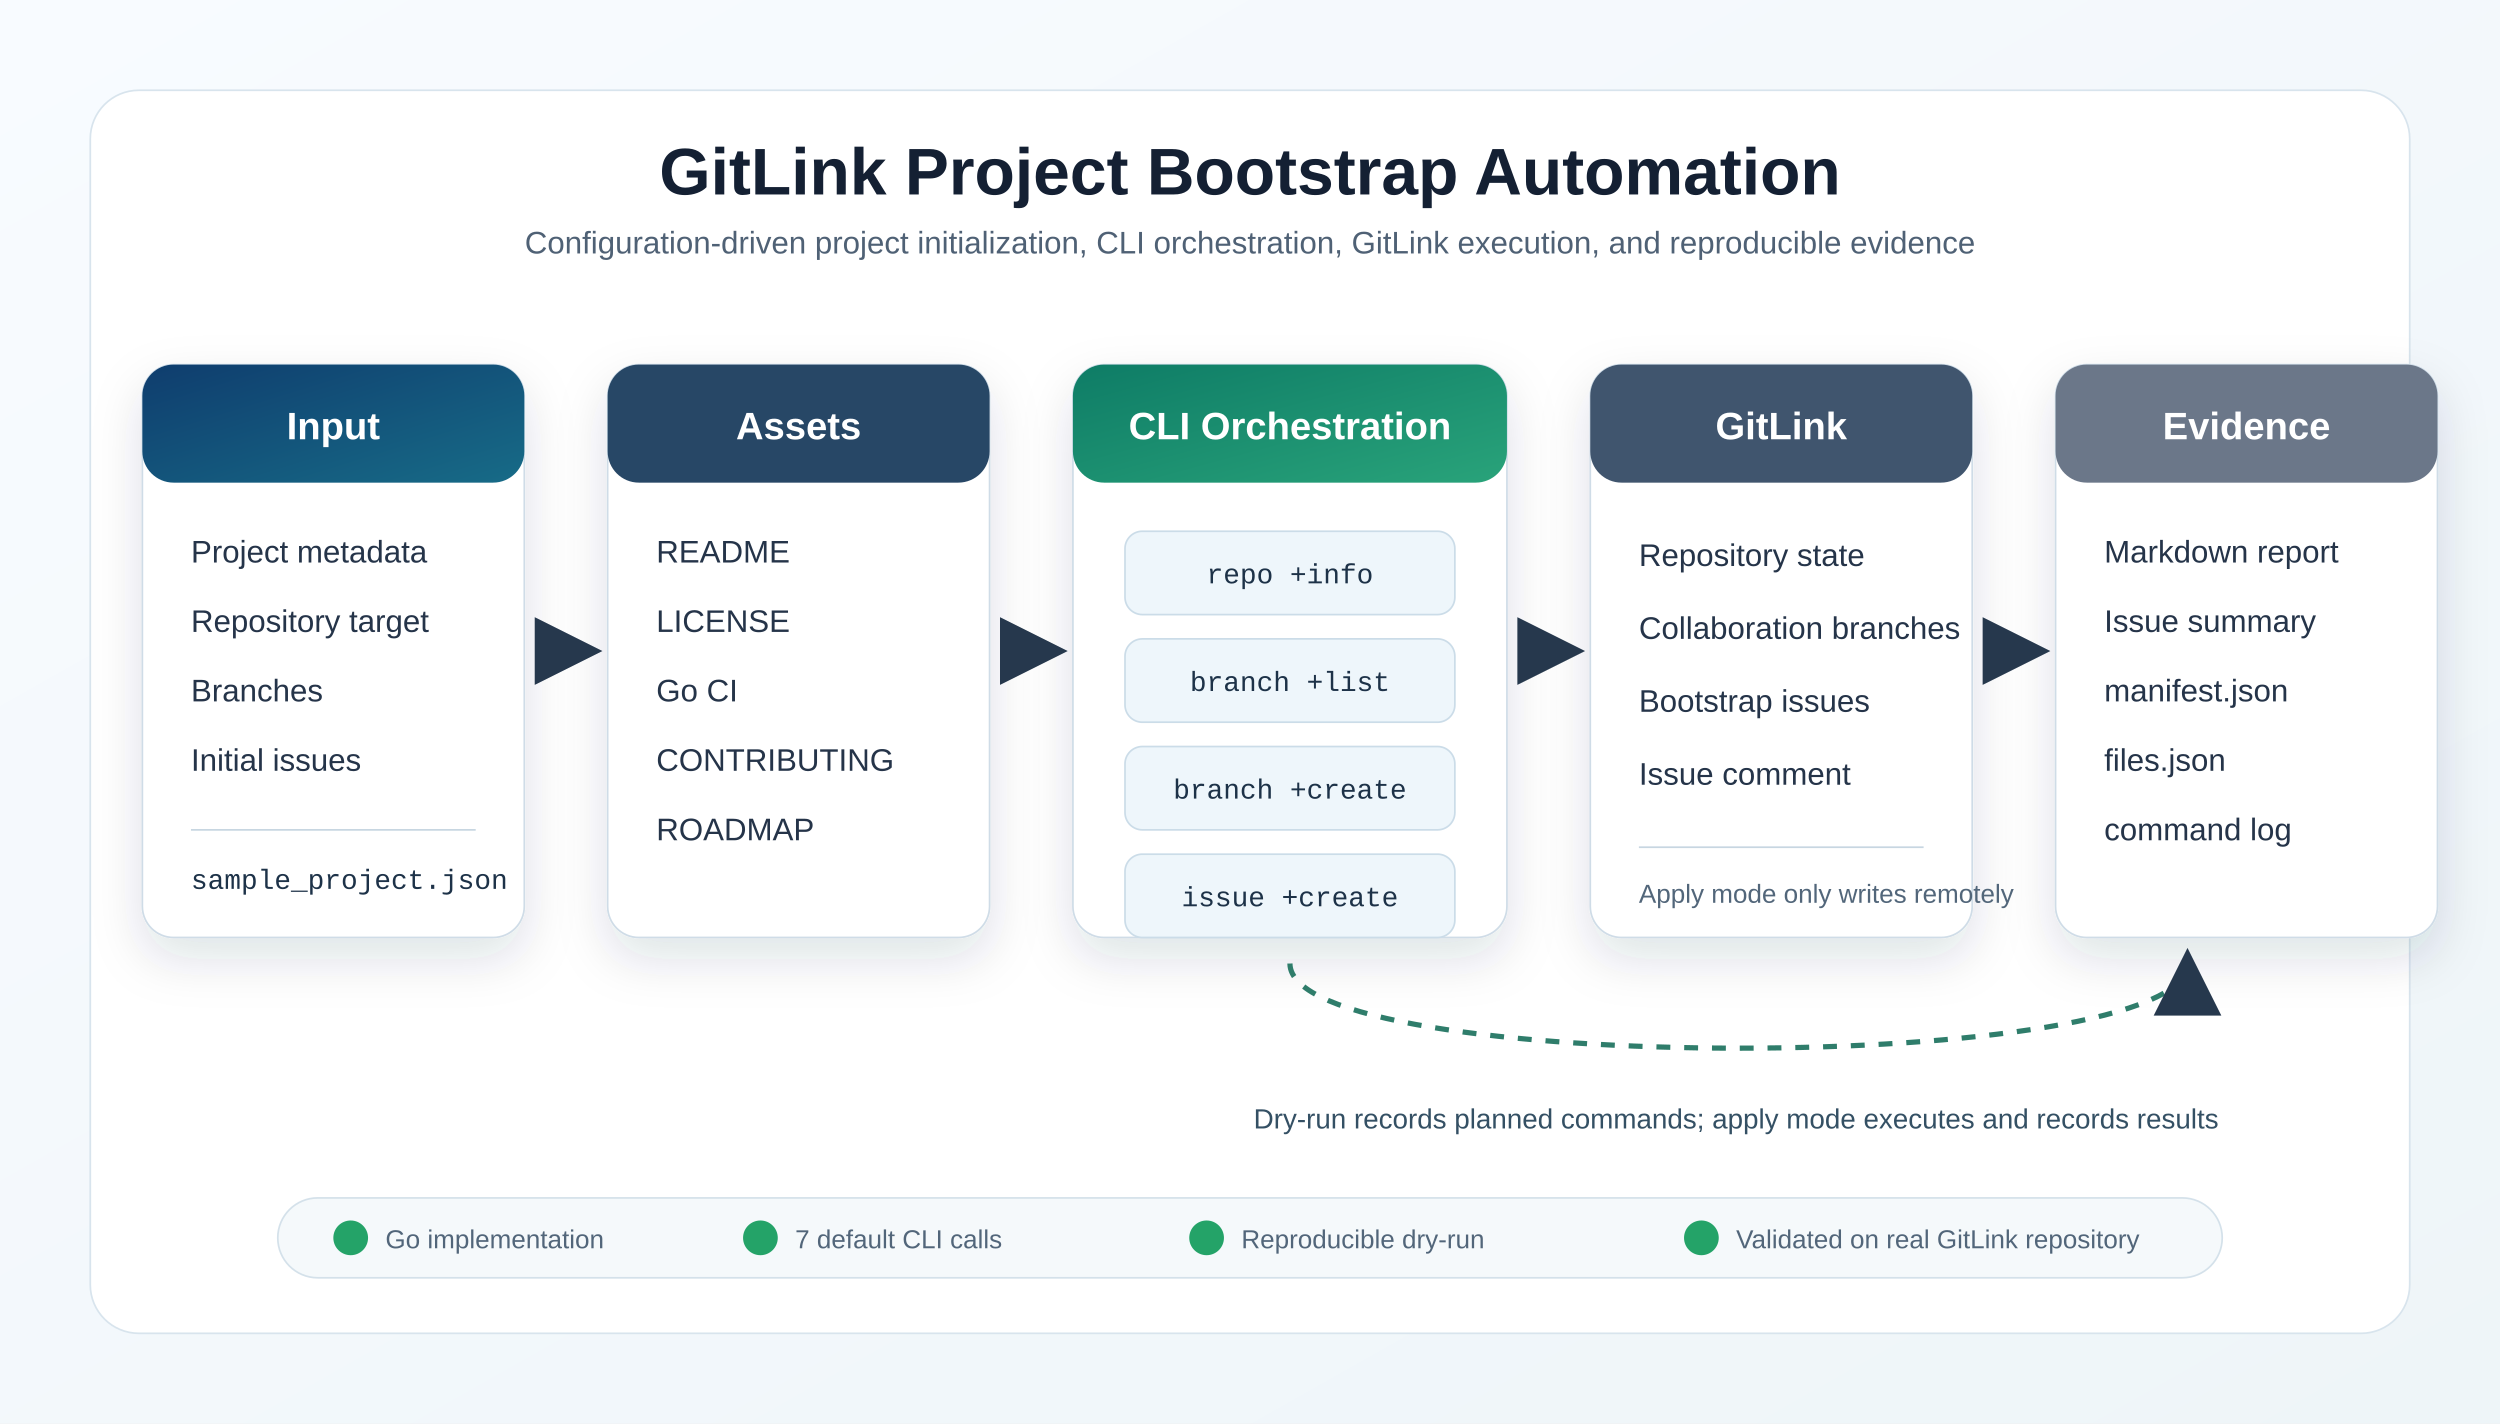
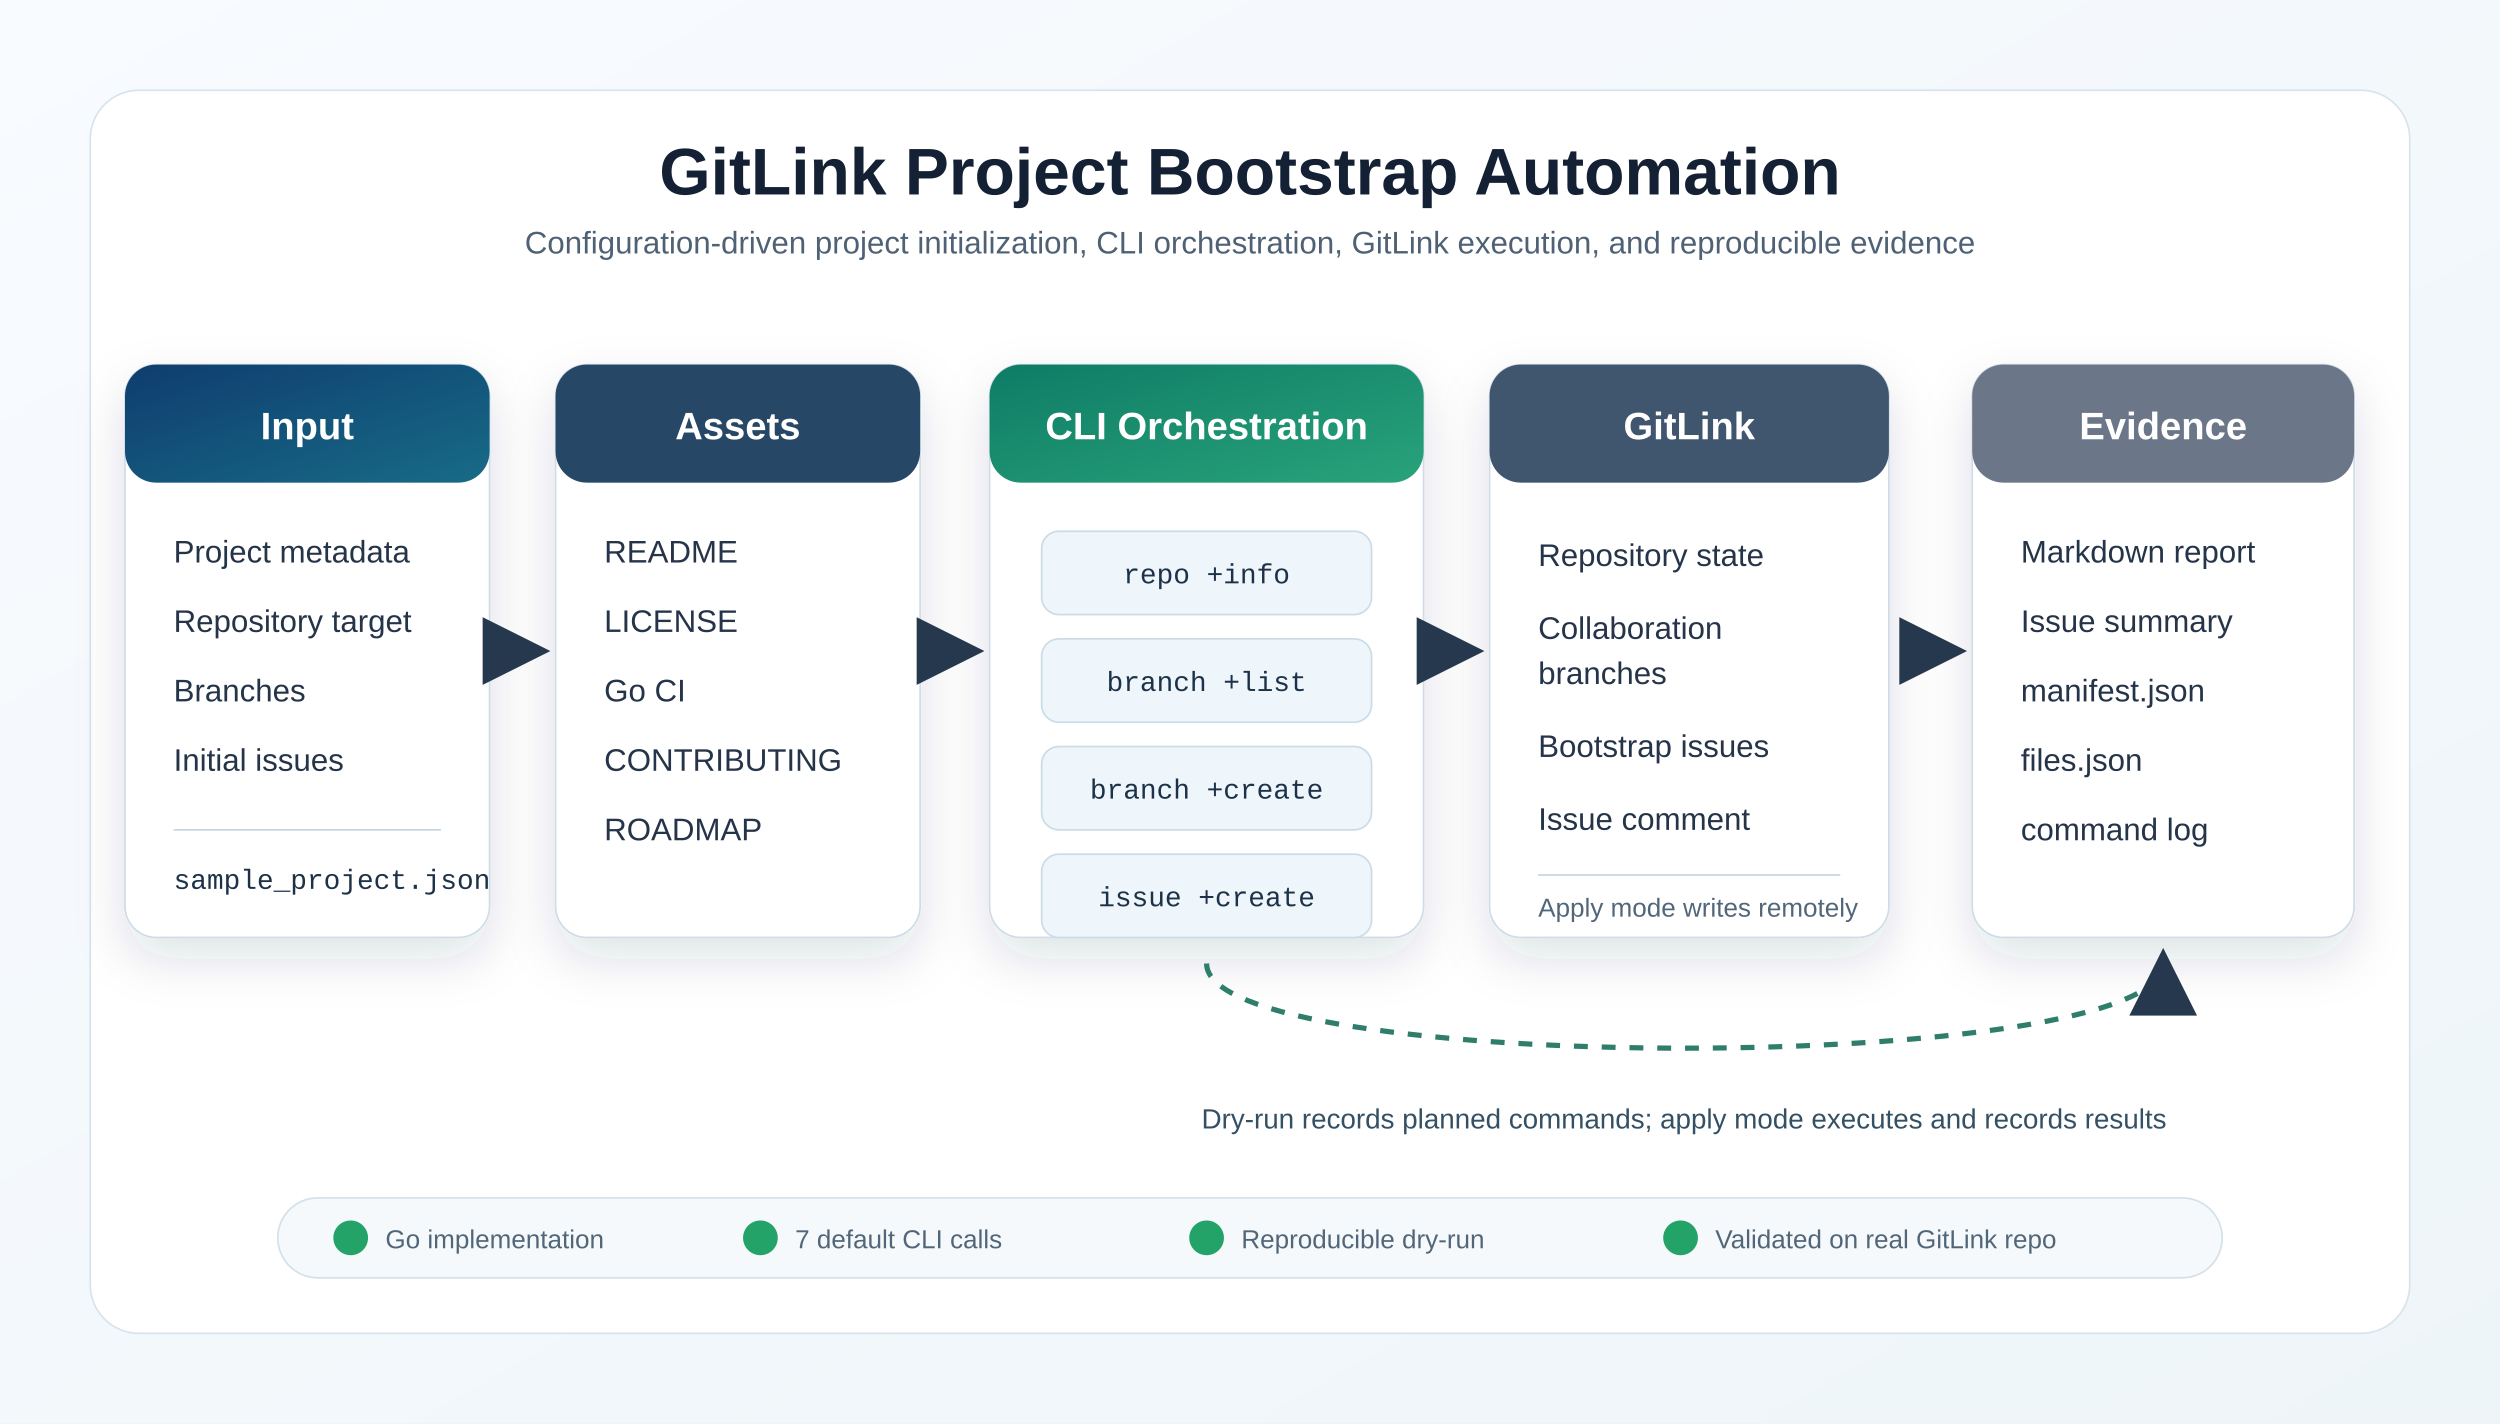
<svg xmlns="http://www.w3.org/2000/svg" width="1440" height="820" viewBox="0 0 1440 820" role="img" aria-labelledby="title desc">
  <defs>
    <linearGradient id="bg" x1="0" y1="0" x2="1" y2="1">
      <stop offset="0" stop-color="#f8fbff" />
      <stop offset="1" stop-color="#eef5f8" />
    </linearGradient>
    <linearGradient id="blue" x1="0" y1="0" x2="1" y2="1">
      <stop offset="0" stop-color="#0f3d6e" />
      <stop offset="1" stop-color="#176b87" />
    </linearGradient>
    <linearGradient id="green" x1="0" y1="0" x2="1" y2="1">
      <stop offset="0" stop-color="#0e7c66" />
      <stop offset="1" stop-color="#29a37a" />
    </linearGradient>
    <filter id="shadow" x="-20%" y="-20%" width="140%" height="140%">
      <feDropShadow dx="0" dy="12" stdDeviation="14" flood-color="#17324d" flood-opacity="0.13" />
    </filter>
    <marker id="arrow" markerWidth="13" markerHeight="13" refX="10" refY="6.5" orient="auto">
      <path d="M0,0 L13,6.5 L0,13 Z" fill="#26384d" />
    </marker>
    <style>
      text { font-family: Arial, "Microsoft YaHei", sans-serif; fill: #142033; }
      .title { font-size: 38px; font-weight: 700; }
      .subtitle { font-size: 18px; fill: #4f6175; }
      .stage-title { font-size: 22px; font-weight: 700; fill: #ffffff; }
      .body { font-size: 18px; fill: #253449; }
      .small { font-size: 15px; fill: #52667a; }
      .mono { font-family: Consolas, "Courier New", monospace; font-size: 16px; fill: #1d3248; }
      .caption { font-size: 16px; fill: #345064; }
    </style>
  </defs>
  <rect width="1440" height="820" fill="url(#bg)" />
  <rect x="52" y="52" width="1336" height="716" rx="28" fill="#ffffff" stroke="#d8e4ed" />
  <text x="720" y="112" text-anchor="middle" class="title">GitLink Project Bootstrap Automation</text>
  <text x="720" y="146" text-anchor="middle" class="subtitle">Configuration-driven project initialization, CLI orchestration, GitLink execution, and reproducible evidence</text>
-   <g transform="translate(82 210)">
-     <rect width="220" height="330" rx="18" fill="#ffffff" stroke="#cfdce7" filter="url(#shadow)" />
-     <rect width="220" height="68" rx="18" fill="url(#blue)" />
-     <text x="110" y="43" text-anchor="middle" class="stage-title">Input</text>
+   <g transform="translate(72 210)">
+     <rect width="210" height="330" rx="18" fill="#ffffff" stroke="#cfdce7" filter="url(#shadow)" />
+     <rect width="210" height="68" rx="18" fill="url(#blue)" />
+     <text x="105" y="43" text-anchor="middle" class="stage-title">Input</text>
    <text x="28" y="114" class="body">Project metadata</text>
    <text x="28" y="154" class="body">Repository target</text>
    <text x="28" y="194" class="body">Branches</text>
    <text x="28" y="234" class="body">Initial issues</text>
-     <line x1="28" y1="268" x2="192" y2="268" stroke="#c7d6e1" />
+     <line x1="28" y1="268" x2="182" y2="268" stroke="#c7d6e1" />
    <text x="28" y="302" class="mono">sample_project.json</text>
  </g>
-   <g transform="translate(350 210)">
-     <rect width="220" height="330" rx="18" fill="#ffffff" stroke="#cfdce7" filter="url(#shadow)" />
-     <rect width="220" height="68" rx="18" fill="#274766" />
-     <text x="110" y="43" text-anchor="middle" class="stage-title">Assets</text>
+   <g transform="translate(320 210)">
+     <rect width="210" height="330" rx="18" fill="#ffffff" stroke="#cfdce7" filter="url(#shadow)" />
+     <rect width="210" height="68" rx="18" fill="#274766" />
+     <text x="105" y="43" text-anchor="middle" class="stage-title">Assets</text>
    <text x="28" y="114" class="body">README</text>
    <text x="28" y="154" class="body">LICENSE</text>
    <text x="28" y="194" class="body">Go CI</text>
    <text x="28" y="234" class="body">CONTRIBUTING</text>
    <text x="28" y="274" class="body">ROADMAP</text>
  </g>
-   <g transform="translate(618 210)">
+   <g transform="translate(570 210)">
    <rect width="250" height="330" rx="18" fill="#ffffff" stroke="#cfdce7" filter="url(#shadow)" />
    <rect width="250" height="68" rx="18" fill="url(#green)" />
    <text x="125" y="43" text-anchor="middle" class="stage-title">CLI Orchestration</text>
    <rect x="30" y="96" width="190" height="48" rx="10" fill="#eef6fb" stroke="#cbdce8" />
    <text x="125" y="126" text-anchor="middle" class="mono">repo +info</text>
    <rect x="30" y="158" width="190" height="48" rx="10" fill="#eef6fb" stroke="#cbdce8" />
    <text x="125" y="188" text-anchor="middle" class="mono">branch +list</text>
    <rect x="30" y="220" width="190" height="48" rx="10" fill="#eef6fb" stroke="#cbdce8" />
    <text x="125" y="250" text-anchor="middle" class="mono">branch +create</text>
    <rect x="30" y="282" width="190" height="48" rx="10" fill="#eef6fb" stroke="#cbdce8" />
    <text x="125" y="312" text-anchor="middle" class="mono">issue +create</text>
  </g>
-   <g transform="translate(916 210)">
-     <rect width="220" height="330" rx="18" fill="#ffffff" stroke="#cfdce7" filter="url(#shadow)" />
-     <rect width="220" height="68" rx="18" fill="#40556e" />
-     <text x="110" y="43" text-anchor="middle" class="stage-title">GitLink</text>
+   <g transform="translate(858 210)">
+     <rect width="230" height="330" rx="18" fill="#ffffff" stroke="#cfdce7" filter="url(#shadow)" />
+     <rect width="230" height="68" rx="18" fill="#40556e" />
+     <text x="115" y="43" text-anchor="middle" class="stage-title">GitLink</text>
    <text x="28" y="116" class="body">Repository state</text>
-     <text x="28" y="158" class="body">Collaboration branches</text>
-     <text x="28" y="200" class="body">Bootstrap issues</text>
-     <text x="28" y="242" class="body">Issue comment</text>
-     <line x1="28" y1="278" x2="192" y2="278" stroke="#c7d6e1" />
-     <text x="28" y="310" class="small">Apply mode only writes remotely</text>
+     <text x="28" y="158" class="body">Collaboration</text>
+     <text x="28" y="184" class="body">branches</text>
+     <text x="28" y="226" class="body">Bootstrap issues</text>
+     <text x="28" y="268" class="body">Issue comment</text>
+     <line x1="28" y1="294" x2="202" y2="294" stroke="#c7d6e1" />
+     <text x="28" y="318" class="small">Apply mode writes remotely</text>
  </g>
-   <g transform="translate(1184 210)">
+   <g transform="translate(1136 210)">
    <rect width="220" height="330" rx="18" fill="#ffffff" stroke="#cfdce7" filter="url(#shadow)" />
    <rect width="220" height="68" rx="18" fill="#6b7789" />
    <text x="110" y="43" text-anchor="middle" class="stage-title">Evidence</text>
    <text x="28" y="114" class="body">Markdown report</text>
    <text x="28" y="154" class="body">Issue summary</text>
    <text x="28" y="194" class="body">manifest.json</text>
    <text x="28" y="234" class="body">files.json</text>
    <text x="28" y="274" class="body">command log</text>
  </g>
-   <line x1="314" y1="375" x2="338" y2="375" stroke="#26384d" stroke-width="3" marker-end="url(#arrow)" />
-   <line x1="582" y1="375" x2="606" y2="375" stroke="#26384d" stroke-width="3" marker-end="url(#arrow)" />
-   <line x1="880" y1="375" x2="904" y2="375" stroke="#26384d" stroke-width="3" marker-end="url(#arrow)" />
-   <line x1="1148" y1="375" x2="1172" y2="375" stroke="#26384d" stroke-width="3" marker-end="url(#arrow)" />
-   <path d="M743 555 C743 620, 1260 620, 1260 555" fill="none" stroke="#2f7d6b" stroke-width="3" stroke-dasharray="8 8" marker-end="url(#arrow)" />
-   <text x="1000" y="650" text-anchor="middle" class="caption">Dry-run records planned commands; apply mode executes and records results</text>
+   <line x1="294" y1="375" x2="308" y2="375" stroke="#26384d" stroke-width="3" marker-end="url(#arrow)" />
+   <line x1="542" y1="375" x2="558" y2="375" stroke="#26384d" stroke-width="3" marker-end="url(#arrow)" />
+   <line x1="832" y1="375" x2="846" y2="375" stroke="#26384d" stroke-width="3" marker-end="url(#arrow)" />
+   <line x1="1100" y1="375" x2="1124" y2="375" stroke="#26384d" stroke-width="3" marker-end="url(#arrow)" />
+   <path d="M695 555 C695 620, 1246 620, 1246 555" fill="none" stroke="#2f7d6b" stroke-width="3" stroke-dasharray="8 8" marker-end="url(#arrow)" />
+   <text x="970" y="650" text-anchor="middle" class="caption">Dry-run records planned commands; apply mode executes and records results</text>
  <g transform="translate(160 690)">
    <rect width="1120" height="46" rx="23" fill="#f5f9fb" stroke="#d4e1ea" />
    <circle cx="42" cy="23" r="10" fill="#24a368" />
    <text x="62" y="29" class="small">Go implementation</text>
    <circle cx="278" cy="23" r="10" fill="#24a368" />
    <text x="298" y="29" class="small">7 default CLI calls</text>
    <circle cx="535" cy="23" r="10" fill="#24a368" />
    <text x="555" y="29" class="small">Reproducible dry-run</text>
-     <circle cx="820" cy="23" r="10" fill="#24a368" />
-     <text x="840" y="29" class="small">Validated on real GitLink repository</text>
+     <circle cx="808" cy="23" r="10" fill="#24a368" />
+     <text x="828" y="29" class="small">Validated on real GitLink repo</text>
  </g>
</svg>
